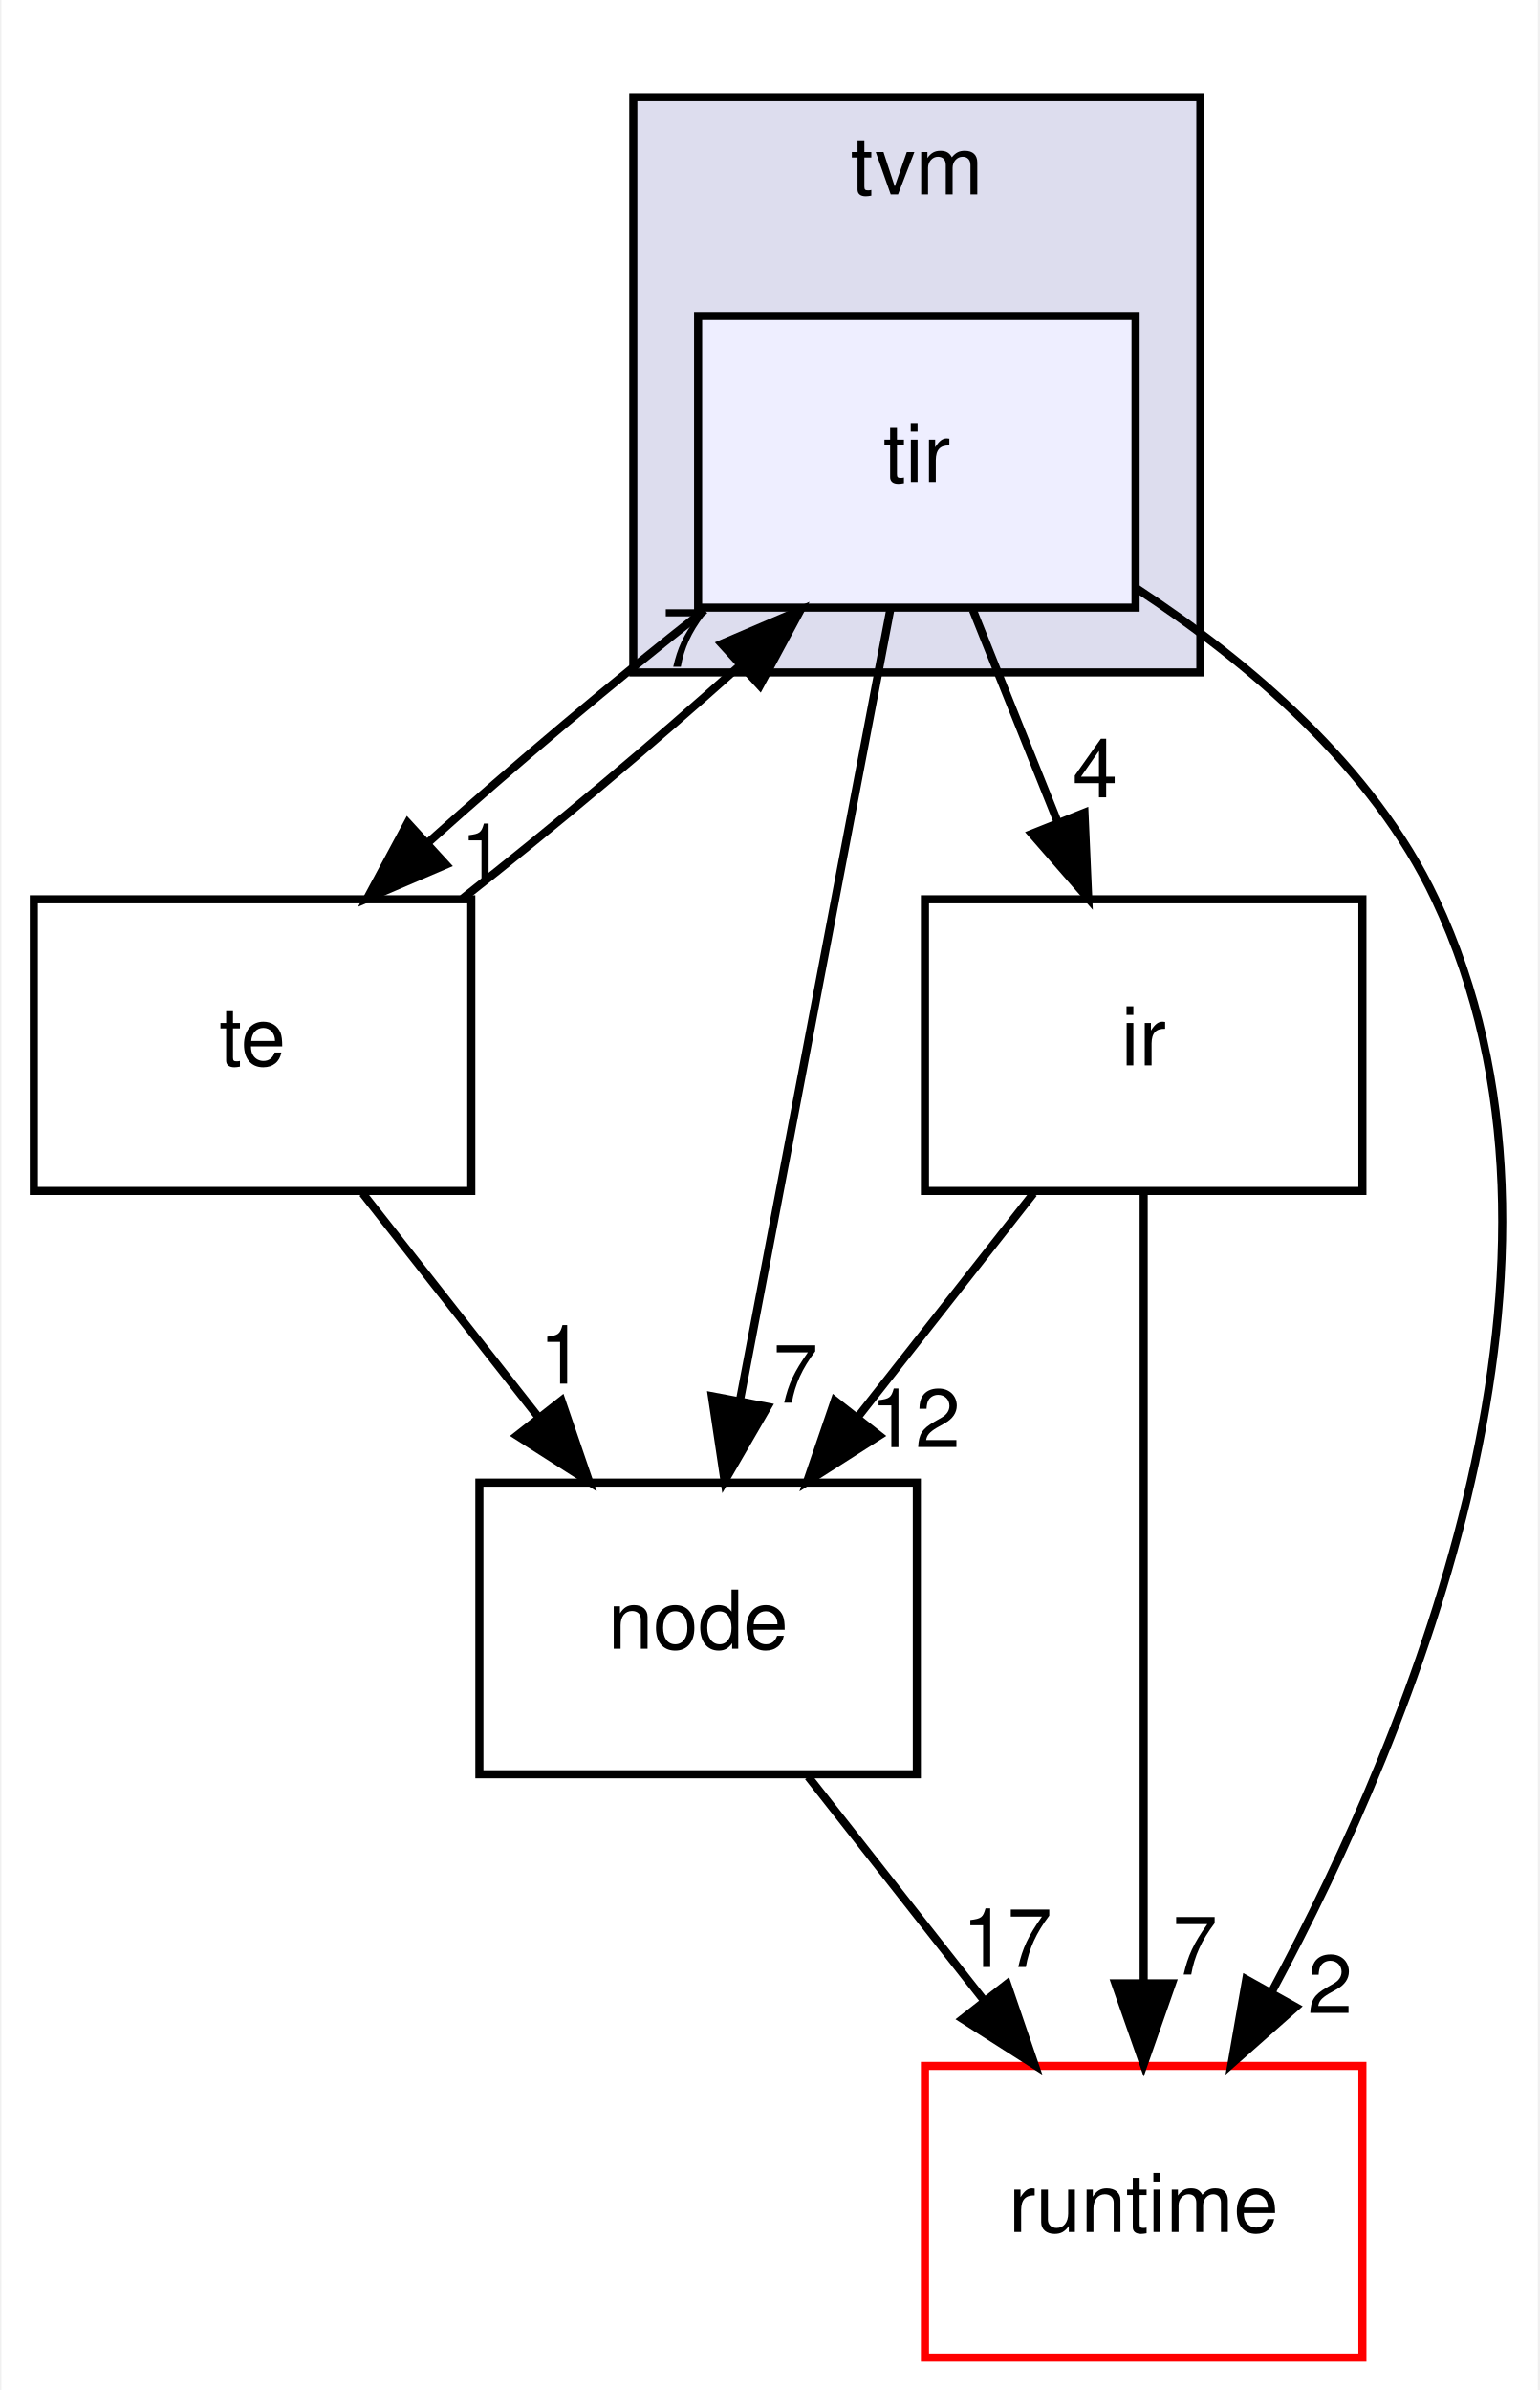
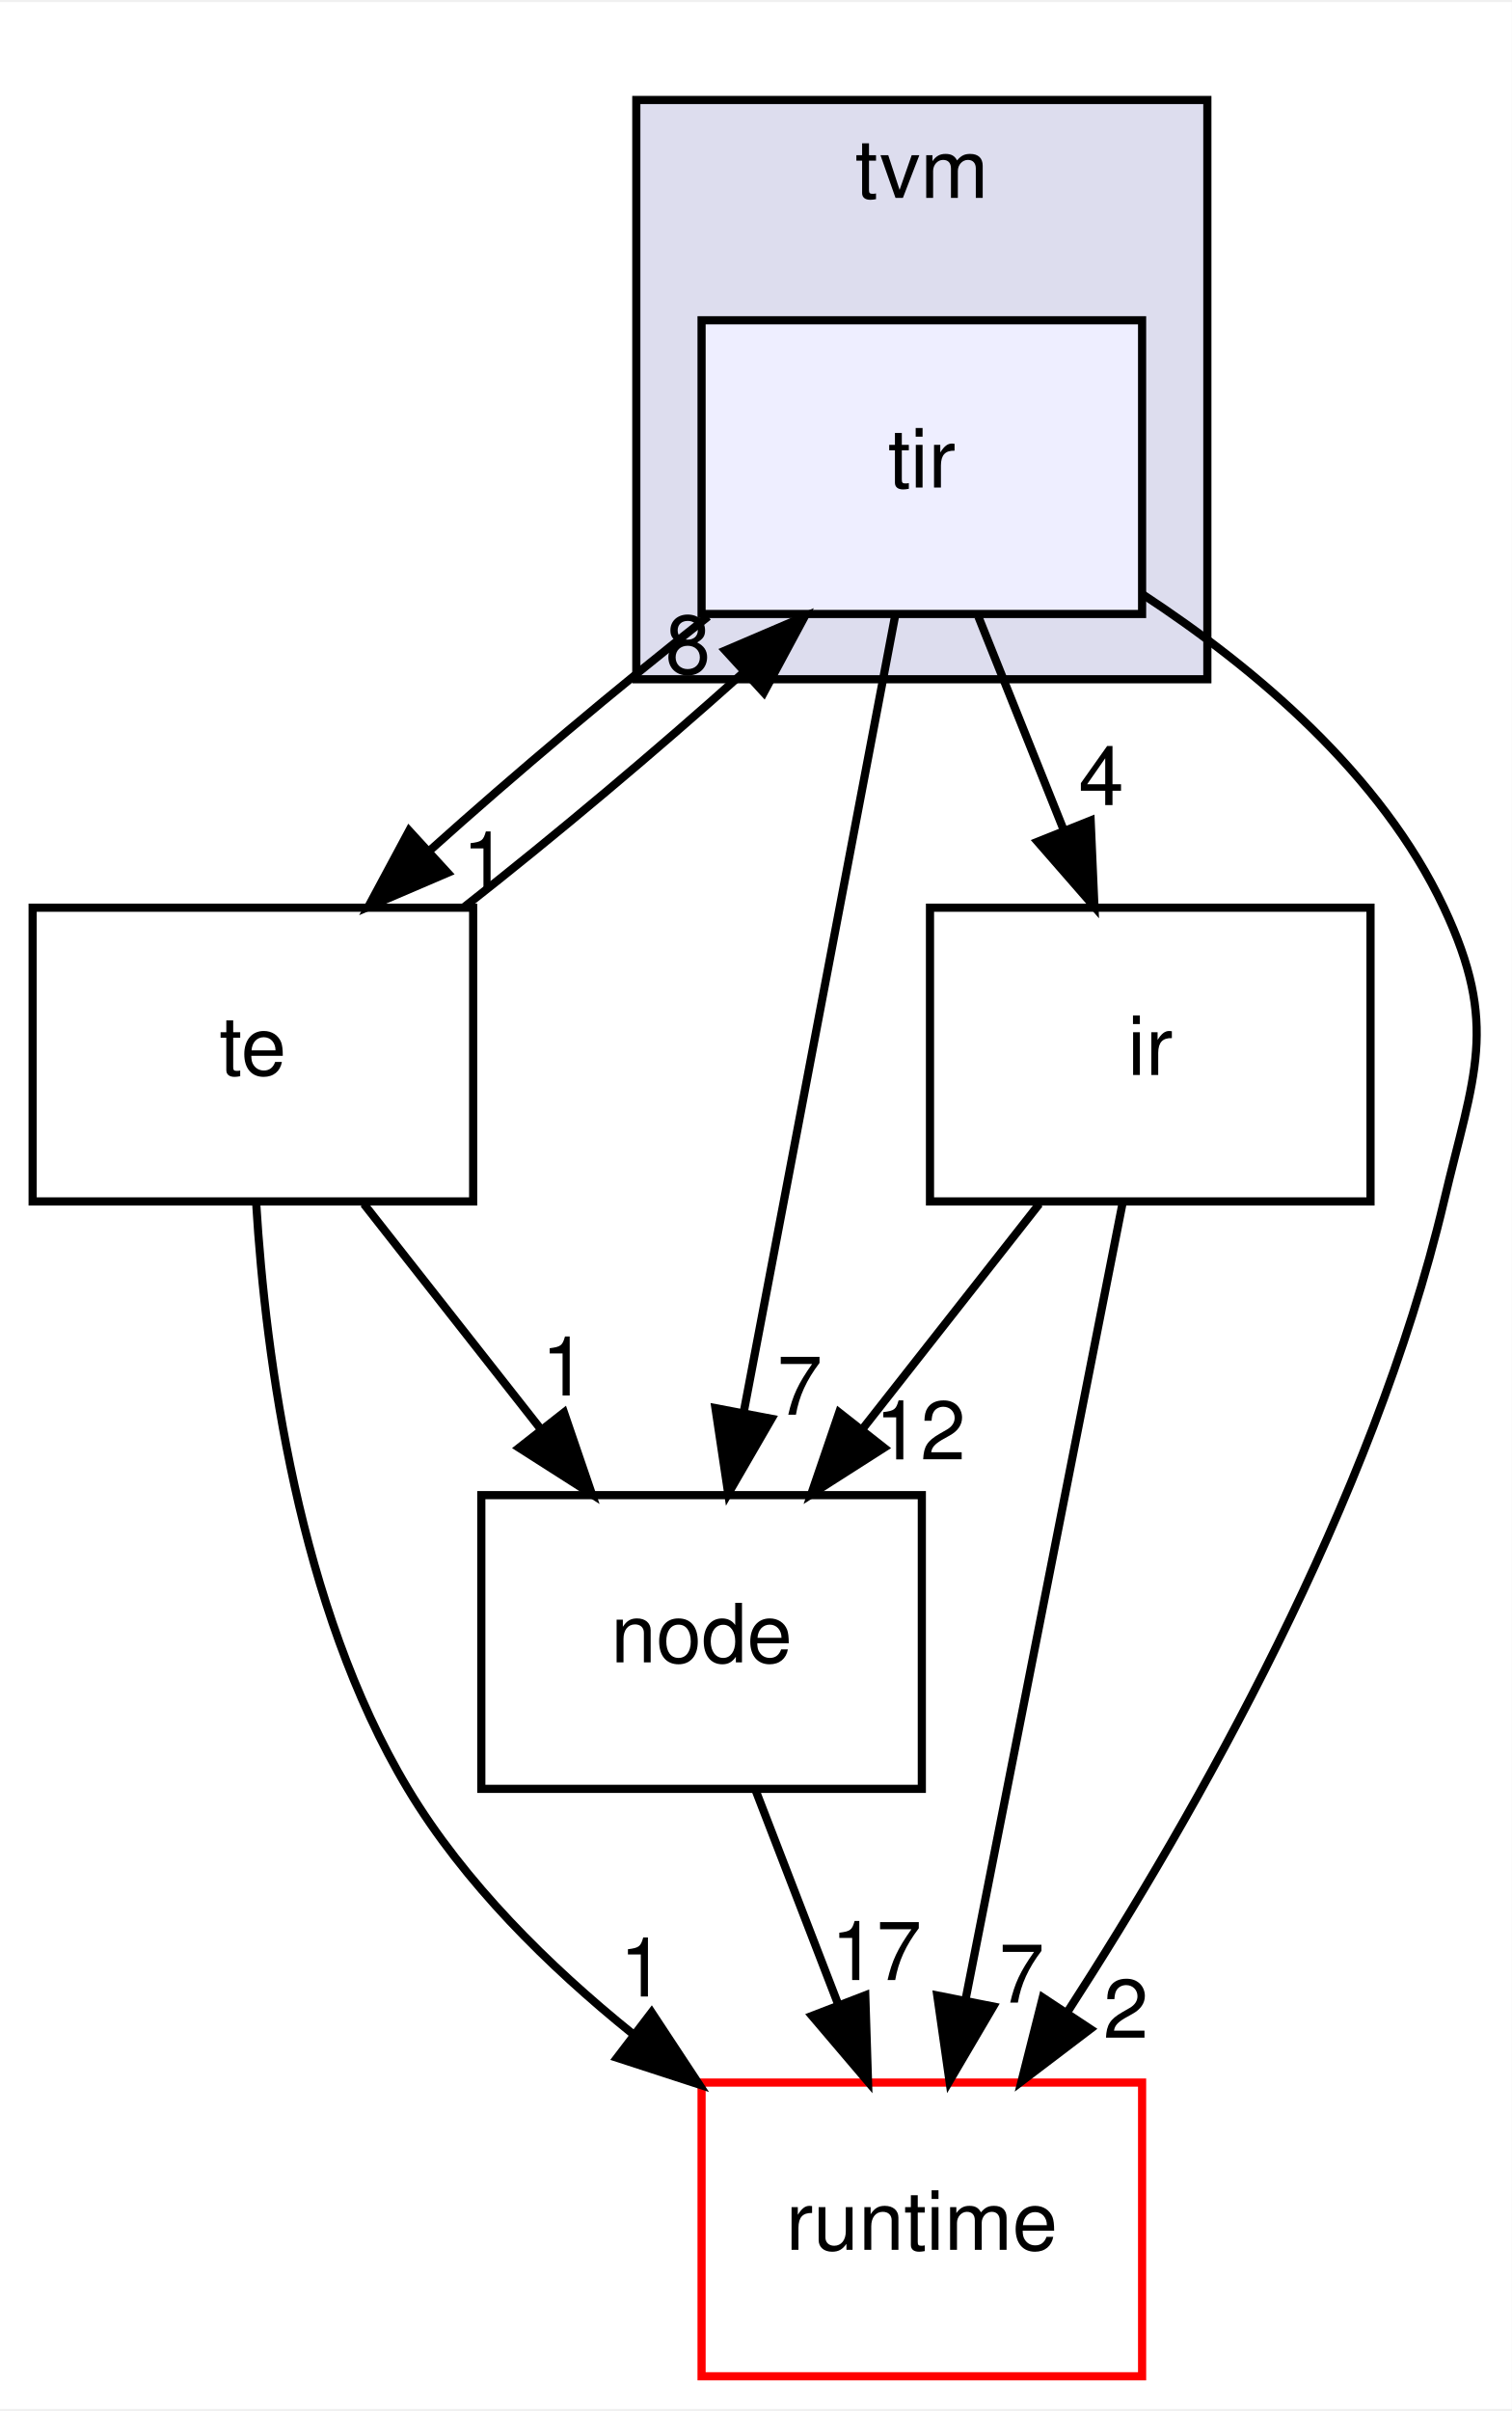
- <svg xmlns="http://www.w3.org/2000/svg" xmlns:xlink="http://www.w3.org/1999/xlink" width="190pt" height="295pt" viewBox="0.00 0.00 189.65 295.00">
+ <svg xmlns="http://www.w3.org/2000/svg" xmlns:xlink="http://www.w3.org/1999/xlink" width="185pt" height="295pt" viewBox="0.00 0.00 185.32 295.00">
  <g id="graph0" class="graph" transform="scale(1 1) rotate(0) translate(4 291)">
-     <polygon fill="white" stroke="none" points="-4,4 -4,-291 185.652,-291 185.652,4 -4,4" />
+     <polygon fill="white" stroke="none" points="-4,4 -4,-291 181.323,-291 181.323,4 -4,4" />
    <g id="clust1" class="cluster">
      <g id="a_clust1">
        <a xlink:href="dir_b4c7d8e826c599ba55146c099a14beb5.html" target="_top" xlink:title="tvm">
          <polygon fill="#ddddee" stroke="black" points="74,-208 74,-279 144,-279 144,-208 74,-208" />
          <text text-anchor="middle" x="109" y="-267" font-family="Helvetica,sans-Serif" font-size="10.00">tvm</text>
        </a>
      </g>
    </g>
    <g id="node1" class="node">
      <g id="a_node1">
        <a xlink:href="dir_72c2f11201cd7636dc7624de0754daa5.html" target="_top" xlink:title="tir">
          <polygon fill="#eeeeff" stroke="black" points="136,-252 82,-252 82,-216 136,-216 136,-252" />
          <text text-anchor="middle" x="109" y="-231.5" font-family="Helvetica,sans-Serif" font-size="10.00">tir</text>
        </a>
      </g>
    </g>
    <g id="node2" class="node">
      <g id="a_node2">
        <a xlink:href="dir_f97d855a3173728370e632aa77170e34.html" target="_top" xlink:title="te">
          <polygon fill="none" stroke="black" points="54,-180 0,-180 0,-144 54,-144 54,-180" />
          <text text-anchor="middle" x="27" y="-159.5" font-family="Helvetica,sans-Serif" font-size="10.00">te</text>
        </a>
      </g>
    </g>
-     <g id="edge6" class="edge">
+     <g id="edge7" class="edge">
      <path fill="none" stroke="black" d="M82.815,-215.697C71.794,-207.05 59.198,-196.449 48.7,-187.027" />
      <polygon fill="black" stroke="black" points="50.88,-184.277 41.142,-180.104 46.152,-189.44 50.88,-184.277" />
-       <g id="a_edge6-headlabel">
+       <g id="a_edge7-headlabel">
        <a xlink:href="dir_000007_000018.html" target="_top" xlink:title="1">
          <text text-anchor="middle" x="55.448" y="-182.112" font-family="Helvetica,sans-Serif" font-size="10.00">1</text>
        </a>
      </g>
    </g>
    <g id="node3" class="node">
      <g id="a_node3">
        <a xlink:href="dir_6cd4295f6ad5aa17e5b568d0e5b190e5.html" target="_top" xlink:title="node">
          <polygon fill="none" stroke="black" points="109,-108 55,-108 55,-72 109,-72 109,-108" />
          <text text-anchor="middle" x="82" y="-87.5" font-family="Helvetica,sans-Serif" font-size="10.00">node</text>
        </a>
      </g>
    </g>
-     <g id="edge7" class="edge">
+     <g id="edge8" class="edge">
      <path fill="none" stroke="black" d="M105.743,-215.871C101.142,-191.67 92.688,-147.211 87.209,-118.393" />
      <polygon fill="black" stroke="black" points="90.575,-117.359 85.268,-108.189 83.698,-118.667 90.575,-117.359" />
-       <g id="a_edge7-headlabel">
+       <g id="a_edge8-headlabel">
        <a xlink:href="dir_000007_000013.html" target="_top" xlink:title="7">
          <text text-anchor="middle" x="94.035" y="-117.86" font-family="Helvetica,sans-Serif" font-size="10.00">7</text>
        </a>
      </g>
    </g>
    <g id="node4" class="node">
      <g id="a_node4">
        <a xlink:href="dir_404558507ed35459f0d7a6d81d8c508d.html" target="_top" xlink:title="runtime">
-           <polygon fill="white" stroke="red" points="164,-36 110,-36 110,-0 164,-0 164,-36" />
-           <text text-anchor="middle" x="137" y="-15.5" font-family="Helvetica,sans-Serif" font-size="10.00">runtime</text>
+           <polygon fill="white" stroke="red" points="136,-36 82,-36 82,-0 136,-0 136,-36" />
+           <text text-anchor="middle" x="109" y="-15.5" font-family="Helvetica,sans-Serif" font-size="10.00">runtime</text>
        </a>
      </g>
    </g>
-     <g id="edge8" class="edge">
-       <path fill="none" stroke="black" d="M136.096,-218.388C149.887,-209.337 165.326,-196.319 173,-180 193.967,-135.415 170.501,-78.053 152.85,-45.217" />
-       <polygon fill="black" stroke="black" points="155.772,-43.27 147.841,-36.245 149.66,-46.683 155.772,-43.27" />
-       <g id="a_edge8-headlabel">
+     <g id="edge9" class="edge">
+       <path fill="none" stroke="black" d="M136.096,-218.388C149.887,-209.337 165.326,-196.319 173,-180 179.809,-165.521 176.676,-159.572 173,-144 164.308,-107.179 142.638,-69.069 126.917,-44.761" />
+       <polygon fill="black" stroke="black" points="129.659,-42.562 121.223,-36.152 123.821,-46.423 129.659,-42.562" />
+       <g id="a_edge9-headlabel">
        <a xlink:href="dir_000007_000008.html" target="_top" xlink:title="2">
-           <text text-anchor="middle" x="160.003" y="-42.525" font-family="Helvetica,sans-Serif" font-size="10.00">2</text>
+           <text text-anchor="middle" x="134.01" y="-41.493" font-family="Helvetica,sans-Serif" font-size="10.00">2</text>
        </a>
      </g>
    </g>
    <g id="node5" class="node">
      <g id="a_node5">
        <a xlink:href="dir_dc867ff9a37cad1764f1670dc7eba6c1.html" target="_top" xlink:title="ir">
          <polygon fill="none" stroke="black" points="164,-180 110,-180 110,-144 164,-144 164,-180" />
          <text text-anchor="middle" x="137" y="-159.5" font-family="Helvetica,sans-Serif" font-size="10.00">ir</text>
        </a>
      </g>
    </g>
-     <g id="edge9" class="edge">
+     <g id="edge10" class="edge">
      <path fill="none" stroke="black" d="M115.921,-215.697C119.075,-207.813 122.878,-198.304 126.381,-189.546" />
      <polygon fill="black" stroke="black" points="129.694,-190.689 130.158,-180.104 123.195,-188.089 129.694,-190.689" />
-       <g id="a_edge9-headlabel">
+       <g id="a_edge10-headlabel">
        <a xlink:href="dir_000007_000004.html" target="_top" xlink:title="4">
          <text text-anchor="middle" x="130.995" y="-192.581" font-family="Helvetica,sans-Serif" font-size="10.00">4</text>
        </a>
      </g>
    </g>
-     <g id="edge2" class="edge">
+     <g id="edge3" class="edge">
      <path fill="none" stroke="black" d="M52.931,-180.104C63.928,-188.72 76.527,-199.316 87.058,-208.755" />
      <polygon fill="black" stroke="black" points="84.905,-211.53 94.646,-215.697 89.63,-206.365 84.905,-211.53" />
-       <g id="a_edge2-headlabel">
-         <a xlink:href="dir_000018_000007.html" target="_top" xlink:title="7">
-           <text text-anchor="middle" x="80.336" y="-208.699" font-family="Helvetica,sans-Serif" font-size="10.00">7</text>
+       <g id="a_edge3-headlabel">
+         <a xlink:href="dir_000018_000007.html" target="_top" xlink:title="8">
+           <text text-anchor="middle" x="80.336" y="-208.699" font-family="Helvetica,sans-Serif" font-size="10.00">8</text>
        </a>
      </g>
    </g>
    <g id="edge1" class="edge">
      <path fill="none" stroke="black" d="M40.596,-143.697C47.123,-135.389 55.068,-125.277 62.247,-116.141" />
      <polygon fill="black" stroke="black" points="65.135,-118.13 68.561,-108.104 59.63,-113.805 65.135,-118.13" />
      <g id="a_edge1-headlabel">
        <a xlink:href="dir_000018_000013.html" target="_top" xlink:title="1">
          <text text-anchor="middle" x="65.147" y="-120.211" font-family="Helvetica,sans-Serif" font-size="10.00">1</text>
        </a>
      </g>
    </g>
-     <g id="edge3" class="edge">
-       <path fill="none" stroke="black" d="M95.596,-71.697C102.123,-63.389 110.068,-53.277 117.247,-44.141" />
-       <polygon fill="black" stroke="black" points="120.135,-46.13 123.561,-36.104 114.631,-41.805 120.135,-46.13" />
-       <g id="a_edge3-headlabel">
-         <a xlink:href="dir_000013_000008.html" target="_top" xlink:title="17">
-           <text text-anchor="middle" x="120.147" y="-48.211" font-family="Helvetica,sans-Serif" font-size="10.00">17</text>
+     <g id="edge2" class="edge">
+       <path fill="none" stroke="black" d="M27.407,-143.729C28.564,-124.861 32.578,-94.348 46,-72 52.91,-60.495 63.227,-50.299 73.522,-42" />
+       <polygon fill="black" stroke="black" points="75.875,-44.607 81.707,-35.763 71.632,-39.04 75.875,-44.607" />
+       <g id="a_edge2-headlabel">
+         <a xlink:href="dir_000018_000008.html" target="_top" xlink:title="1">
+           <text text-anchor="middle" x="74.736" y="-46.544" font-family="Helvetica,sans-Serif" font-size="10.00">1</text>
        </a>
      </g>
    </g>
    <g id="edge4" class="edge">
+       <path fill="none" stroke="black" d="M88.674,-71.697C91.715,-63.813 95.383,-54.304 98.761,-45.546" />
+       <polygon fill="black" stroke="black" points="102.069,-46.694 102.403,-36.104 95.538,-44.175 102.069,-46.694" />
+       <g id="a_edge4-headlabel">
+         <a xlink:href="dir_000013_000008.html" target="_top" xlink:title="17">
+           <text text-anchor="middle" x="103.425" y="-48.569" font-family="Helvetica,sans-Serif" font-size="10.00">17</text>
+         </a>
+       </g>
+     </g>
+     <g id="edge5" class="edge">
      <path fill="none" stroke="black" d="M123.404,-143.697C116.877,-135.389 108.932,-125.277 101.753,-116.141" />
      <polygon fill="black" stroke="black" points="104.369,-113.805 95.439,-108.104 98.865,-118.13 104.369,-113.805" />
-       <g id="a_edge4-headlabel">
+       <g id="a_edge5-headlabel">
        <a xlink:href="dir_000004_000013.html" target="_top" xlink:title="12">
          <text text-anchor="middle" x="108.823" y="-112.377" font-family="Helvetica,sans-Serif" font-size="10.00">12</text>
        </a>
      </g>
    </g>
-     <g id="edge5" class="edge">
-       <path fill="none" stroke="black" d="M137,-143.871C137,-119.67 137,-75.211 137,-46.393" />
-       <polygon fill="black" stroke="black" points="140.5,-46.189 137,-36.189 133.5,-46.189 140.5,-46.189" />
-       <g id="a_edge5-headlabel">
+     <g id="edge6" class="edge">
+       <path fill="none" stroke="black" d="M133.623,-143.871C128.829,-119.564 120.007,-74.819 114.327,-46.013" />
+       <polygon fill="black" stroke="black" points="117.758,-45.323 112.389,-36.189 110.89,-46.678 117.758,-45.323" />
+       <g id="a_edge6-headlabel">
        <a xlink:href="dir_000004_000008.html" target="_top" xlink:title="7">
-           <text text-anchor="middle" x="143.339" y="-47.284" font-family="Helvetica,sans-Serif" font-size="10.00">7</text>
+           <text text-anchor="middle" x="121.239" y="-45.801" font-family="Helvetica,sans-Serif" font-size="10.00">7</text>
        </a>
      </g>
    </g>
  </g>
</svg>
